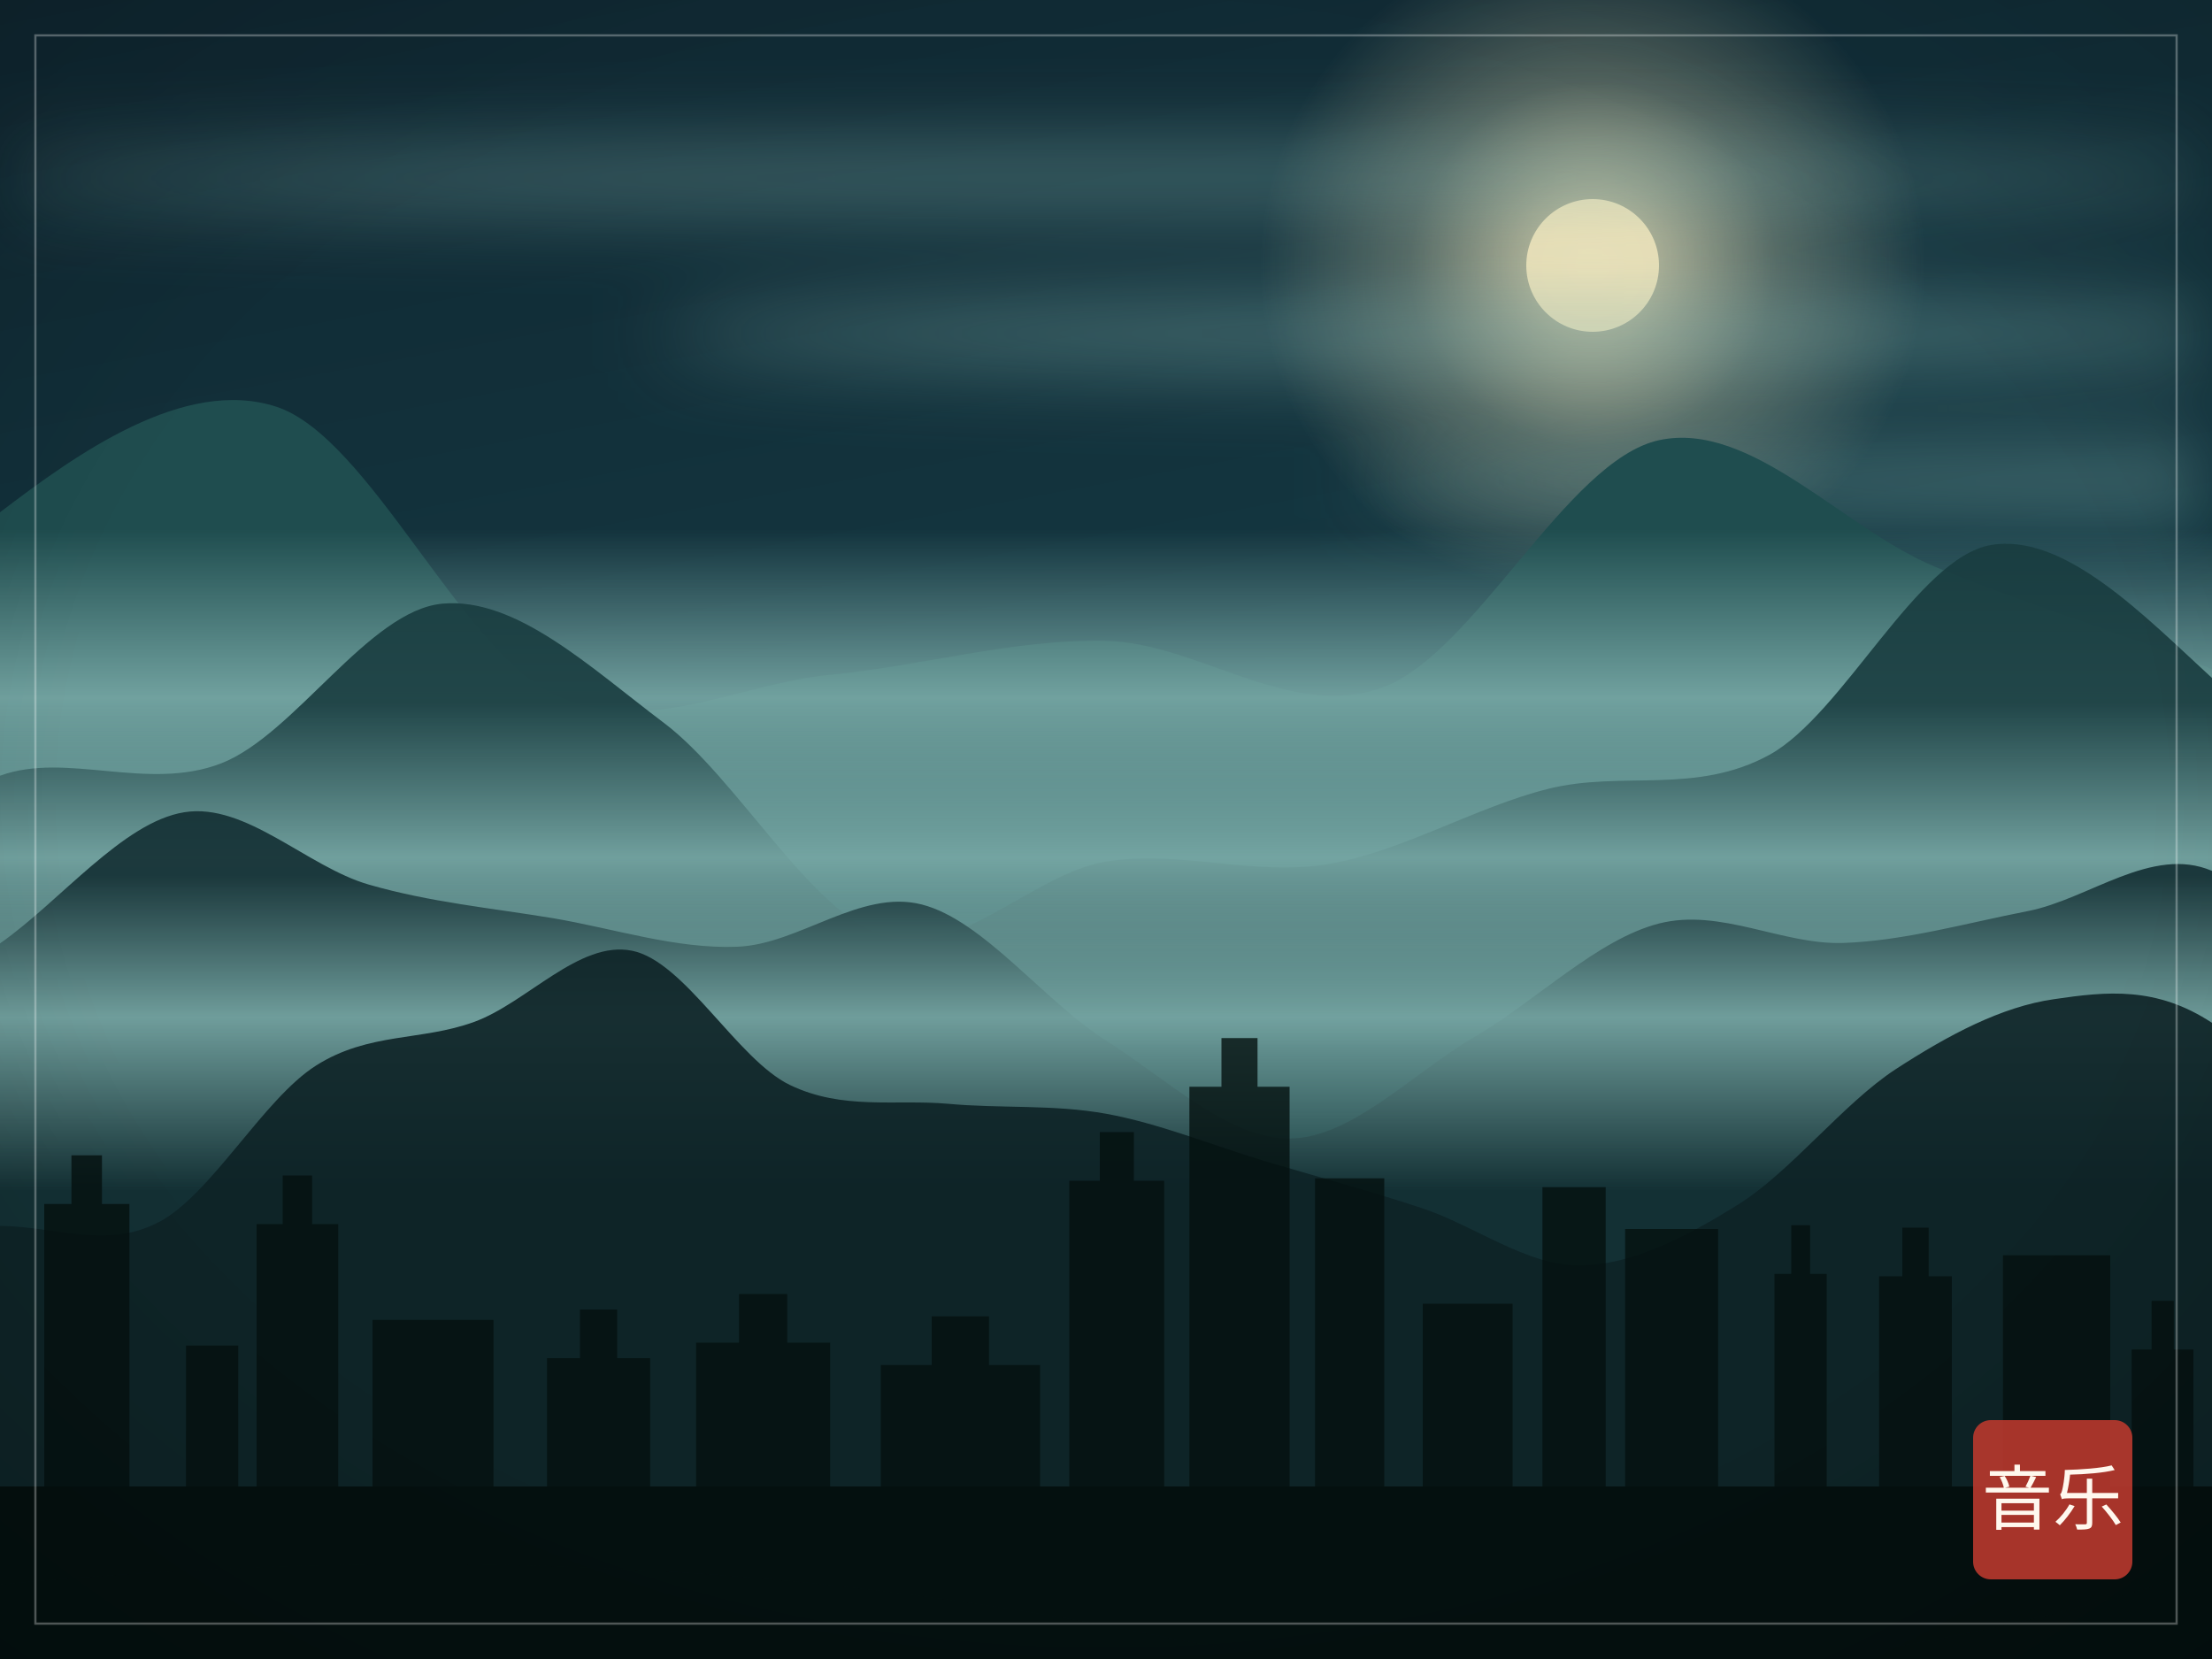
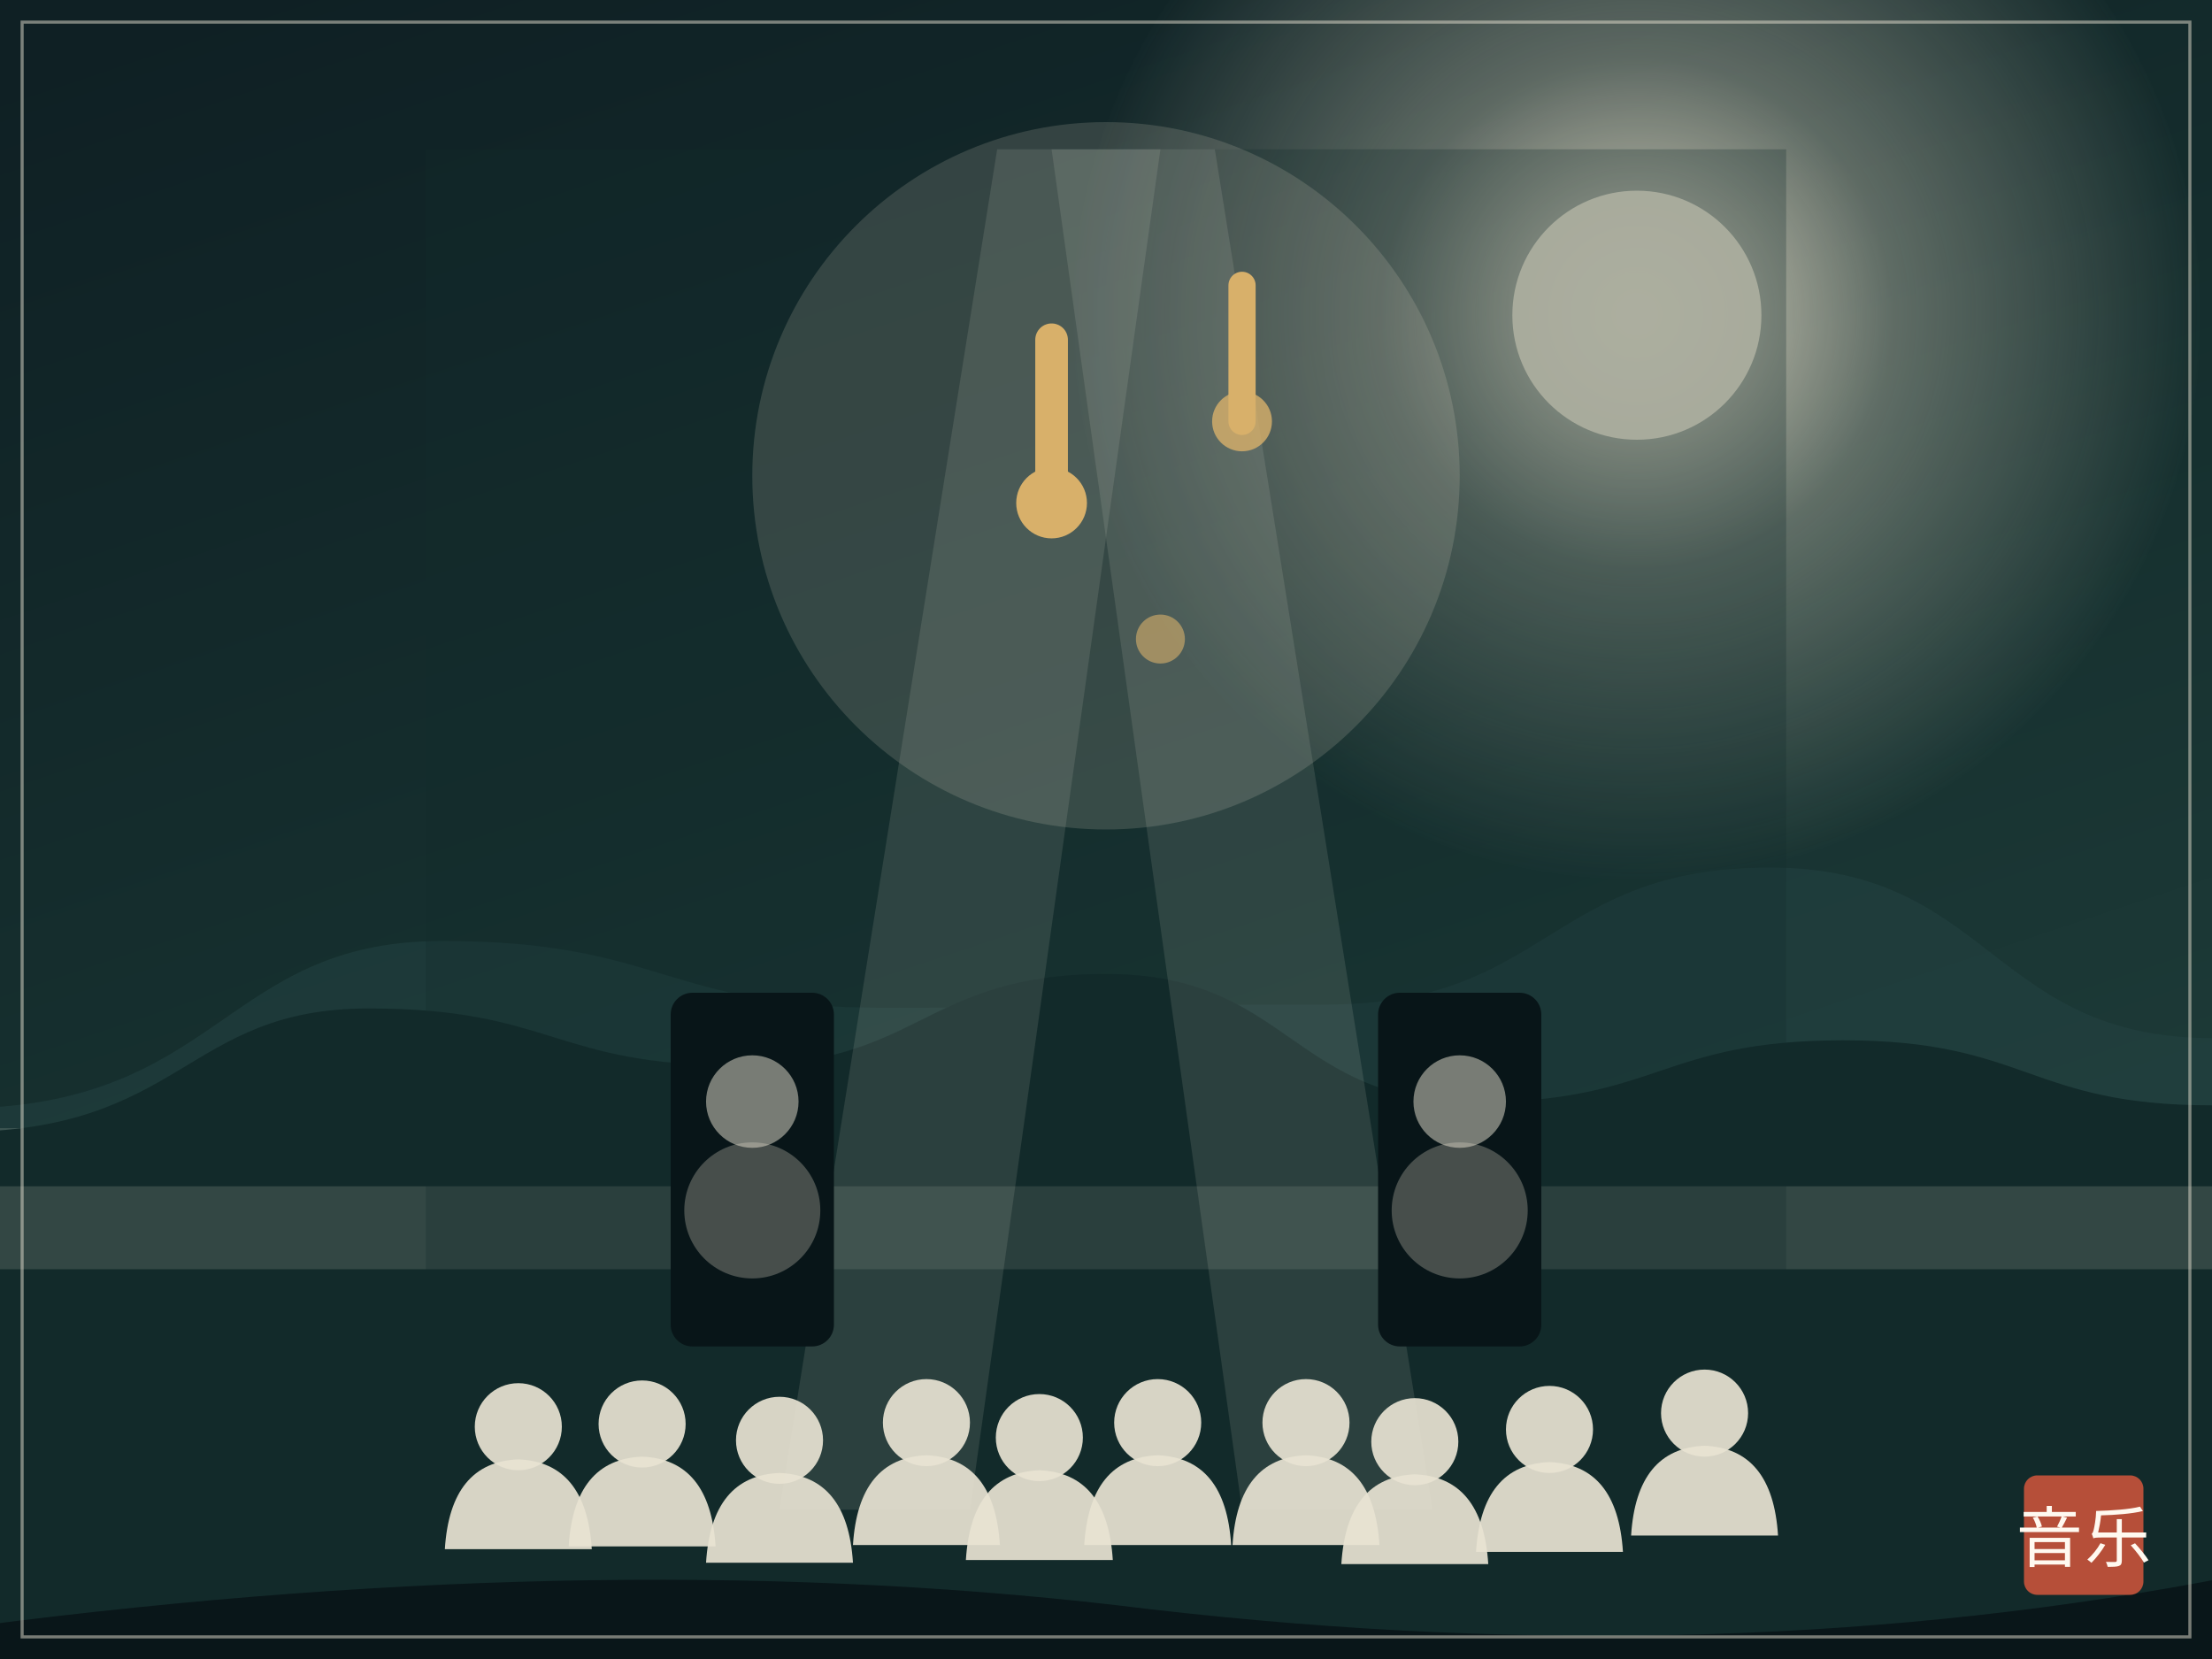
- <svg xmlns="http://www.w3.org/2000/svg" viewBox="0 0 1000 750" width="1000" height="750" role="img" aria-label="国际音乐节">
+ <svg xmlns="http://www.w3.org/2000/svg" viewBox="0 0 1000 750" width="1000" height="750" role="img" aria-label="音乐">
  <defs>
-     <linearGradient id="skya205" x1="0" y1="0" x2="0.25" y2="1">
-       <stop offset="0" stop-color="#0f2630" />
-       <stop offset="0.58" stop-color="#153a44" />
-       <stop offset="1" stop-color="#1d5654" />
+     <linearGradient id="sky" x1="0.1" y1="0" x2="0.55" y2="1">
+       <stop offset="0" stop-color="#0f2024" />
+       <stop offset="0.55" stop-color="#16302f" />
+       <stop offset="1" stop-color="#1f3d3a" />
    </linearGradient>
-     <linearGradient id="wata205" x1="0" y1="0" x2="0" y2="1">
-       <stop offset="0" stop-color="#123034" />
-       <stop offset="1" stop-color="#0a1c1f" />
+     <radialGradient id="glow">
+       <stop offset="0" stop-color="#e9e2cd" stop-opacity="0.95" />
+       <stop offset="0.45" stop-color="#e9e2cd" stop-opacity="0.35" />
+       <stop offset="1" stop-color="#e9e2cd" stop-opacity="0" />
+     </radialGradient>
+     <linearGradient id="wat" x1="0" y1="0" x2="0" y2="1">
+       <stop offset="0" stop-color="#0d2429" />
+       <stop offset="1" stop-color="#16302f" />
    </linearGradient>
-     <radialGradient id="glowa205">
-       <stop offset="0" stop-color="#f4e6ba" stop-opacity="0.9" />
-       <stop offset="0.55" stop-color="#f4e6ba" stop-opacity="0.28" />
-       <stop offset="1" stop-color="#f4e6ba" stop-opacity="0" />
+     <radialGradient id="vig" cx="0.5" cy="0.45" r="0.76">
+       <stop offset="0.55" stop-color="#000" stop-opacity="0" />
+       <stop offset="1" stop-color="#000" stop-opacity="0.2" />
    </radialGradient>
-     <linearGradient id="mista205" x1="0" y1="0" x2="0" y2="1">
-       <stop offset="0" stop-color="#7fb0ad" stop-opacity="0" />
-       <stop offset="0.45" stop-color="#7fb0ad" stop-opacity="0.85" />
-       <stop offset="1" stop-color="#7fb0ad" stop-opacity="0" />
-     </linearGradient>
-     <radialGradient id="viga205" cx="0.5" cy="0.48" r="0.78">
-       <stop offset="0.6" stop-color="#000" stop-opacity="0" />
-       <stop offset="1" stop-color="#000" stop-opacity="0.20" />
-     </radialGradient>
-     <filter id="softa205" x="-30%" y="-30%" width="160%" height="160%">
-       <feGaussianBlur stdDeviation="18" />
-     </filter>
  </defs>
-   <rect width="1000" height="750" fill="url(#skya205)" />
-   <circle cx="720" cy="120" r="150" fill="url(#glowa205)" />
-   <circle cx="720" cy="120" r="30" fill="#f4e6ba" opacity="0.95" />
-   <g filter="url(#softa205)" opacity="0.5" fill="#7fb0ad">
-     <ellipse cx="500.9" cy="80.6" rx="514.7" ry="13.2" />
-     <ellipse cx="682.5" cy="150.8" rx="383.9" ry="15.7" />
-     <ellipse cx="972.6" cy="217.5" rx="357.7" ry="13.1" />
+   <rect x="0" y="0" width="1000" height="750" fill="url(#sky)" />
+   <circle cx="740" cy="142.5" r="255" fill="url(#glow)" />
+   <circle cx="740" cy="142.5" r="56.3" fill="#e9e2cd" opacity="0.9" />
+   <path d="M-20 760 L-20 501.1 C100 501.1 100 425.4 200 425.4 C300 425.4 300 455.6 400 455.6 C500 455.6 500 454.1 600 454.1 C700 454.1 700 392.2 800 392.2 C900 392.2 900 469.3 1000 469.3 L1020 469.3 L1020 760 Z" fill="#234242" opacity="0.55" />
+   <rect x="0" y="510" width="1000" height="37.5" fill="#e8e3d2" opacity="0.16" />
+   <path d="M-20 760 L-20 511.8 C83.3 511.8 83.3 455.9 166.7 455.9 C250 455.9 250 481.7 333.3 481.7 C416.7 481.7 416.7 440.3 500 440.3 C583.3 440.3 583.3 498.3 666.7 498.3 C750 498.3 750 470.3 833.3 470.3 C916.7 470.3 916.7 499.7 1000 499.7 L1020 499.7 L1020 760 Z" fill="#122a2a" opacity="1" />
+   <rect x="0" y="536.3" width="1000" height="37.5" fill="#e8e3d2" opacity="0.16" />
+   <path d="M-10 760 L-10 735 Q280 697.5 520 727.5 Q780 757.5 1010 712.5 L1010 760 Z" fill="#081518" opacity="0.94" />
+   <g transform="translate(500 375) scale(6.15) translate(-50 -50)">
+     <rect x="0" y="0" width="100" height="100" fill="#122a2a" opacity="0.28" />
+     <circle cx="50" cy="24" r="26" fill="#e9e2cd" opacity="0.16" />
+     <path d="M42 0 L26 100 L40 100 L54 0 Z" fill="#e8e3d2" opacity="0.12" />
+     <path d="M58 0 L74 100 L60 100 L46 0 Z" fill="#e8e3d2" opacity="0.12" />
+     <rect x="18" y="62" width="12" height="26" fill="#081518" rx="1.6" />
+     <rect x="70" y="62" width="12" height="26" fill="#081518" rx="1.6" />
+     <circle cx="24" cy="70" r="3.4" fill="#e8e3d2" opacity="0.5" />
+     <circle cx="76" cy="70" r="3.4" fill="#e8e3d2" opacity="0.5" />
+     <circle cx="24" cy="78" r="5" fill="#e8e3d2" opacity="0.28" />
+     <circle cx="76" cy="78" r="5" fill="#e8e3d2" opacity="0.28" />
+     <circle cx="46" cy="26" r="2.6" fill="#d8b06a" />
+     <line x1="46" y1="26" x2="46" y2="14" stroke="#d8b06a" stroke-width="2.4" stroke-linecap="round" />
+     <circle cx="60" cy="20" r="2.2" fill="#d8b06a" opacity="0.8" />
+     <line x1="60" y1="20" x2="60" y2="10" stroke="#d8b06a" stroke-width="2" stroke-linecap="round" />
+     <circle cx="54" cy="36" r="1.8" fill="#d8b06a" opacity="0.6" />
+     <circle cx="6.8" cy="93.9" r="3.2" fill="#e8e3d2" opacity="0.92" />
+     <path d="M1.4 102.9 Q1.8 96.5 6.8 96.3 Q11.8 96.5 12.2 102.9 Z" fill="#e8e3d2" opacity="0.92" />
+     <circle cx="15.9" cy="93.7" r="3.2" fill="#e8e3d2" opacity="0.92" />
+     <path d="M10.5 102.7 Q10.9 96.3 15.9 96.1 Q20.9 96.3 21.3 102.7 Z" fill="#e8e3d2" opacity="0.92" />
+     <circle cx="26" cy="94.9" r="3.2" fill="#e8e3d2" opacity="0.92" />
+     <path d="M20.6 103.9 Q21 97.5 26 97.3 Q31 97.5 31.4 103.9 Z" fill="#e8e3d2" opacity="0.92" />
+     <circle cx="36.8" cy="93.6" r="3.2" fill="#e8e3d2" opacity="0.92" />
+     <path d="M31.4 102.6 Q31.8 96.2 36.8 96 Q41.8 96.2 42.2 102.6 Z" fill="#e8e3d2" opacity="0.92" />
+     <circle cx="45.1" cy="94.7" r="3.2" fill="#e8e3d2" opacity="0.92" />
+     <path d="M39.7 103.7 Q40.1 97.3 45.1 97.1 Q50.1 97.3 50.5 103.7 Z" fill="#e8e3d2" opacity="0.92" />
+     <circle cx="53.8" cy="93.6" r="3.2" fill="#e8e3d2" opacity="0.92" />
+     <path d="M48.4 102.6 Q48.8 96.2 53.8 96 Q58.8 96.2 59.2 102.6 Z" fill="#e8e3d2" opacity="0.92" />
+     <circle cx="64.7" cy="93.6" r="3.2" fill="#e8e3d2" opacity="0.92" />
+     <path d="M59.3 102.6 Q59.7 96.2 64.7 96 Q69.7 96.2 70.1 102.6 Z" fill="#e8e3d2" opacity="0.92" />
+     <circle cx="72.7" cy="95" r="3.2" fill="#e8e3d2" opacity="0.92" />
+     <path d="M67.3 104 Q67.7 97.6 72.7 97.4 Q77.7 97.6 78.1 104 Z" fill="#e8e3d2" opacity="0.92" />
+     <circle cx="82.6" cy="94.1" r="3.2" fill="#e8e3d2" opacity="0.92" />
+     <path d="M77.2 103.1 Q77.6 96.7 82.6 96.5 Q87.6 96.7 88 103.1 Z" fill="#e8e3d2" opacity="0.92" />
+     <circle cx="94" cy="92.9" r="3.2" fill="#e8e3d2" opacity="0.92" />
+     <path d="M88.6 101.9 Q89 95.5 94 95.3 Q99 95.5 99.4 101.9 Z" fill="#e8e3d2" opacity="0.92" />
  </g>
-   <path d="M-80,340.9 C-66.7,322.7 -34.2,257.8 0,231.6 C34.2,205.5 83.3,170.2 125,183.9 C166.7,197.6 208.3,293.5 250,313.7 C291.7,333.9 333.3,309.1 375,305.1 C416.7,301.1 458.3,288.8 500,289.7 C541.7,290.7 583.3,325.9 625,310.8 C666.7,295.6 708.3,208.1 750,199 C791.7,190 833.3,239.1 875,256.3 C916.7,273.6 965.8,288.4 1000,302.5 C1034.2,316.6 1066.7,334.5 1080,340.9 L1080,790 L-80,790 Z" fill="#1f4d4f" opacity="1" />
-   <rect x="0" y="239.6" width="1000" height="168.8" fill="url(#mista205)" />
-   <path d="M-80,411.1 C-66.7,401 -30,361.7 0,350.7 C30,339.7 66.7,358 100,345.1 C133.3,332.1 166.7,276 200,272.9 C233.3,269.9 266.7,301.6 300,326.7 C333.3,351.7 366.7,413 400,423.4 C433.3,433.9 466.7,395 500,389.5 C533.3,384.1 566.7,396.2 600,390.7 C633.3,385.3 666.7,364.9 700,356.6 C733.3,348.3 766.7,359.5 800,341.2 C833.3,322.8 866.7,252.2 900,246.4 C933.3,240.6 970,279 1000,306.5 C1030,333.9 1066.7,393.6 1080,411.1 L1080,790 L-80,790 Z" fill="#183c3f" opacity="0.9" />
-   <rect x="0" y="317.7" width="1000" height="155.6" fill="url(#mista205)" />
-   <path d="M-80,481.3 C-66.7,472.1 -27.2,445.5 0,426.5 C27.2,407.5 55.6,371.6 83.3,367.2 C111.1,362.7 138.9,391.9 166.7,399.9 C194.4,407.9 222.2,410.5 250,415.1 C277.8,419.8 305.6,429.1 333.3,428 C361.1,427 388.9,401.8 416.7,408.9 C444.4,415.9 472.2,452.8 500,470.4 C527.8,488 555.6,515 583.3,514.7 C611.1,514.4 638.9,484.9 666.7,468.7 C694.4,452.5 722.2,424.6 750,417.5 C777.8,410.4 805.6,427.2 833.3,426.3 C861.1,425.3 888.9,417.3 916.7,411.9 C944.4,406.5 972.8,382.1 1000,393.7 C1027.2,405.3 1066.7,466.7 1080,481.3 L1080,790 L-80,790 Z" fill="#132f33" opacity="0.9" />
-   <rect x="0" y="395.8" width="1000" height="142.5" fill="url(#mista205)" />
-   <path d="M-80,551.4 C-66.7,551.9 -25.2,554 0,554.2 C25.2,554.4 47.6,564.8 71.4,552.7 C95.2,540.6 119,496.8 142.9,481.7 C166.7,466.6 190.5,470.7 214.3,462 C238.1,453.4 261.9,425 285.7,429.8 C309.5,434.5 333.3,479 357.1,490.5 C381,502 404.8,496.9 428.6,499 C452.4,501.2 476.2,499.2 500,503.5 C523.8,507.8 547.6,517.6 571.4,524.8 C595.2,531.9 619,538.3 642.9,546.2 C666.7,554.1 690.5,572.4 714.3,572.1 C738.1,571.8 761.9,559.4 785.7,544.6 C809.5,529.8 833.3,498.8 857.1,483.3 C881,467.8 904.8,455.1 928.6,451.7 C952.4,448.2 974.8,445.8 1000,462.4 C1025.2,479.1 1066.7,536.6 1080,551.4 L1080,790 L-80,790 Z" fill="#0d2226" opacity="0.9" />
-   <g fill="#04100f" opacity="0.8">
-     <rect x="20" y="544.3" width="38.5" height="130.7" />
-     <rect x="32.3" y="522.3" width="13.8" height="24" />
-     <rect x="84.1" y="608.3" width="23.6" height="66.7" />
-     <rect x="116" y="553.4" width="36.9" height="121.6" />
-     <rect x="127.8" y="531.4" width="13.3" height="24" />
-     <rect x="168.4" y="596.7" width="54.7" height="78.3" />
-     <rect x="247.3" y="614" width="46.6" height="61" />
-     <rect x="262.2" y="592" width="16.8" height="24" />
-     <rect x="314.7" y="607" width="60.6" height="68" />
-     <rect x="334.1" y="585" width="21.8" height="24" />
-     <rect x="398.2" y="617.1" width="72" height="57.9" />
-     <rect x="421.2" y="595.1" width="25.9" height="24" />
-     <rect x="483.4" y="533.8" width="42.9" height="141.2" />
-     <rect x="497.2" y="511.8" width="15.4" height="24" />
-     <rect x="537.7" y="491.3" width="45.3" height="183.7" />
-     <rect x="552.2" y="469.3" width="16.3" height="24" />
-     <rect x="594.5" y="532.7" width="31.3" height="142.3" />
-     <rect x="643.2" y="589.4" width="40.6" height="85.6" />
-     <rect x="697.3" y="536.7" width="28.6" height="138.3" />
-     <rect x="734.7" y="555.6" width="42" height="119.4" />
-     <rect x="802.2" y="575.9" width="23.6" height="99.1" />
-     <rect x="809.8" y="553.9" width="8.5" height="24" />
-     <rect x="849.5" y="577" width="32.9" height="98" />
-     <rect x="860" y="555" width="11.9" height="24" />
-     <rect x="905.5" y="567.5" width="48.5" height="107.5" />
-     <rect x="963.7" y="610.1" width="27.9" height="64.9" />
-     <rect x="972.7" y="588.1" width="10" height="24" />
-   </g>
-   <rect x="0" y="672" width="1000" height="78" fill="#04100f" />
-   <path d="M0,716.3 Q280,690 520,738.8 T1000,708.8 L1000,750 L0,750 Z" fill="#04100f" opacity="0.96" />
-   <rect width="1000" height="750" fill="url(#viga205)" />
-   <rect x="16" y="16" width="968" height="718" fill="none" stroke="#ffffff" stroke-opacity="0.3" stroke-width="1" />
-   <g>
-     <rect x="892" y="642" width="72" height="72" rx="8" fill="#b5372c" opacity="0.92" />
-     <text x="928" y="689" text-anchor="middle" font-family="Songti SC, STSong, SimSun, serif" font-size="32" fill="#fff8ee">音乐</text>
-   </g>
+   <rect x="10" y="10" width="980" height="730" fill="none" stroke="#e8e3d2" stroke-opacity="0.5" stroke-width="1.4" />
+   <rect x="915" y="667" width="54" height="54" rx="6" fill="#c0523a" opacity="0.94" />
+   <text x="942" y="706" font-size="30" fill="#fff9f0" text-anchor="middle" font-family="Songti SC, Noto Serif SC, SimSun, serif" letter-spacing="1">音乐</text>
</svg>
